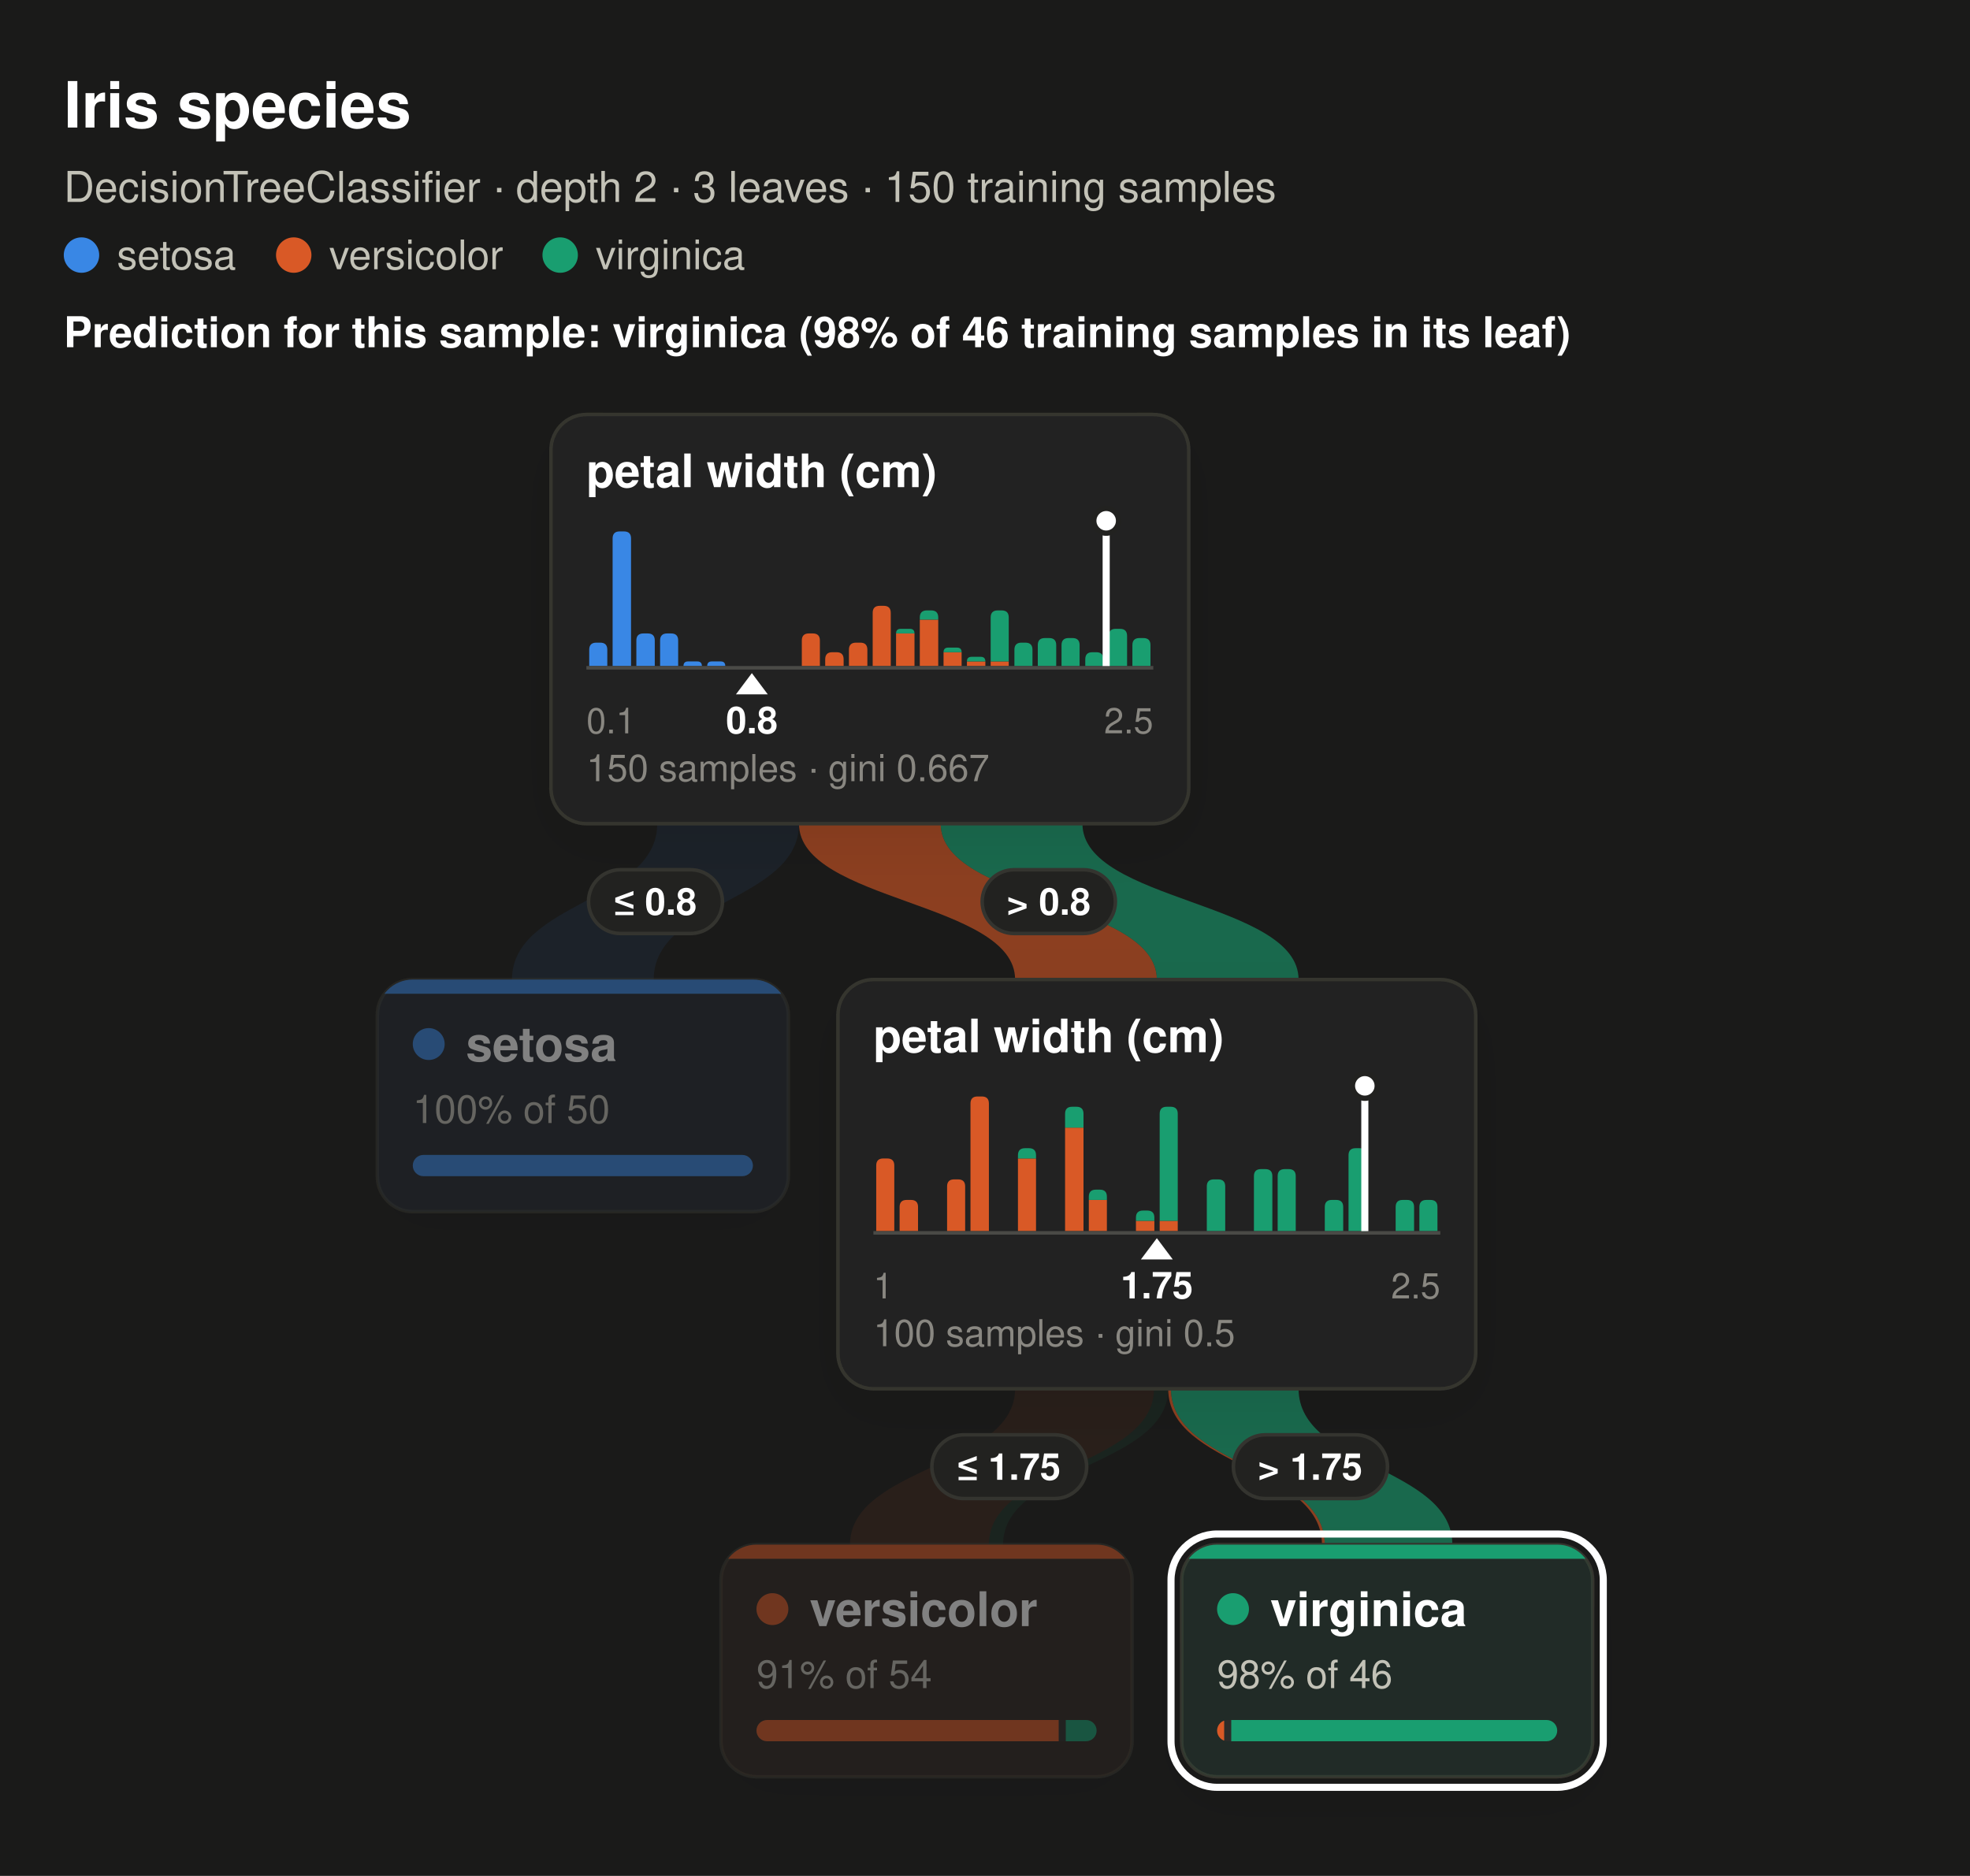
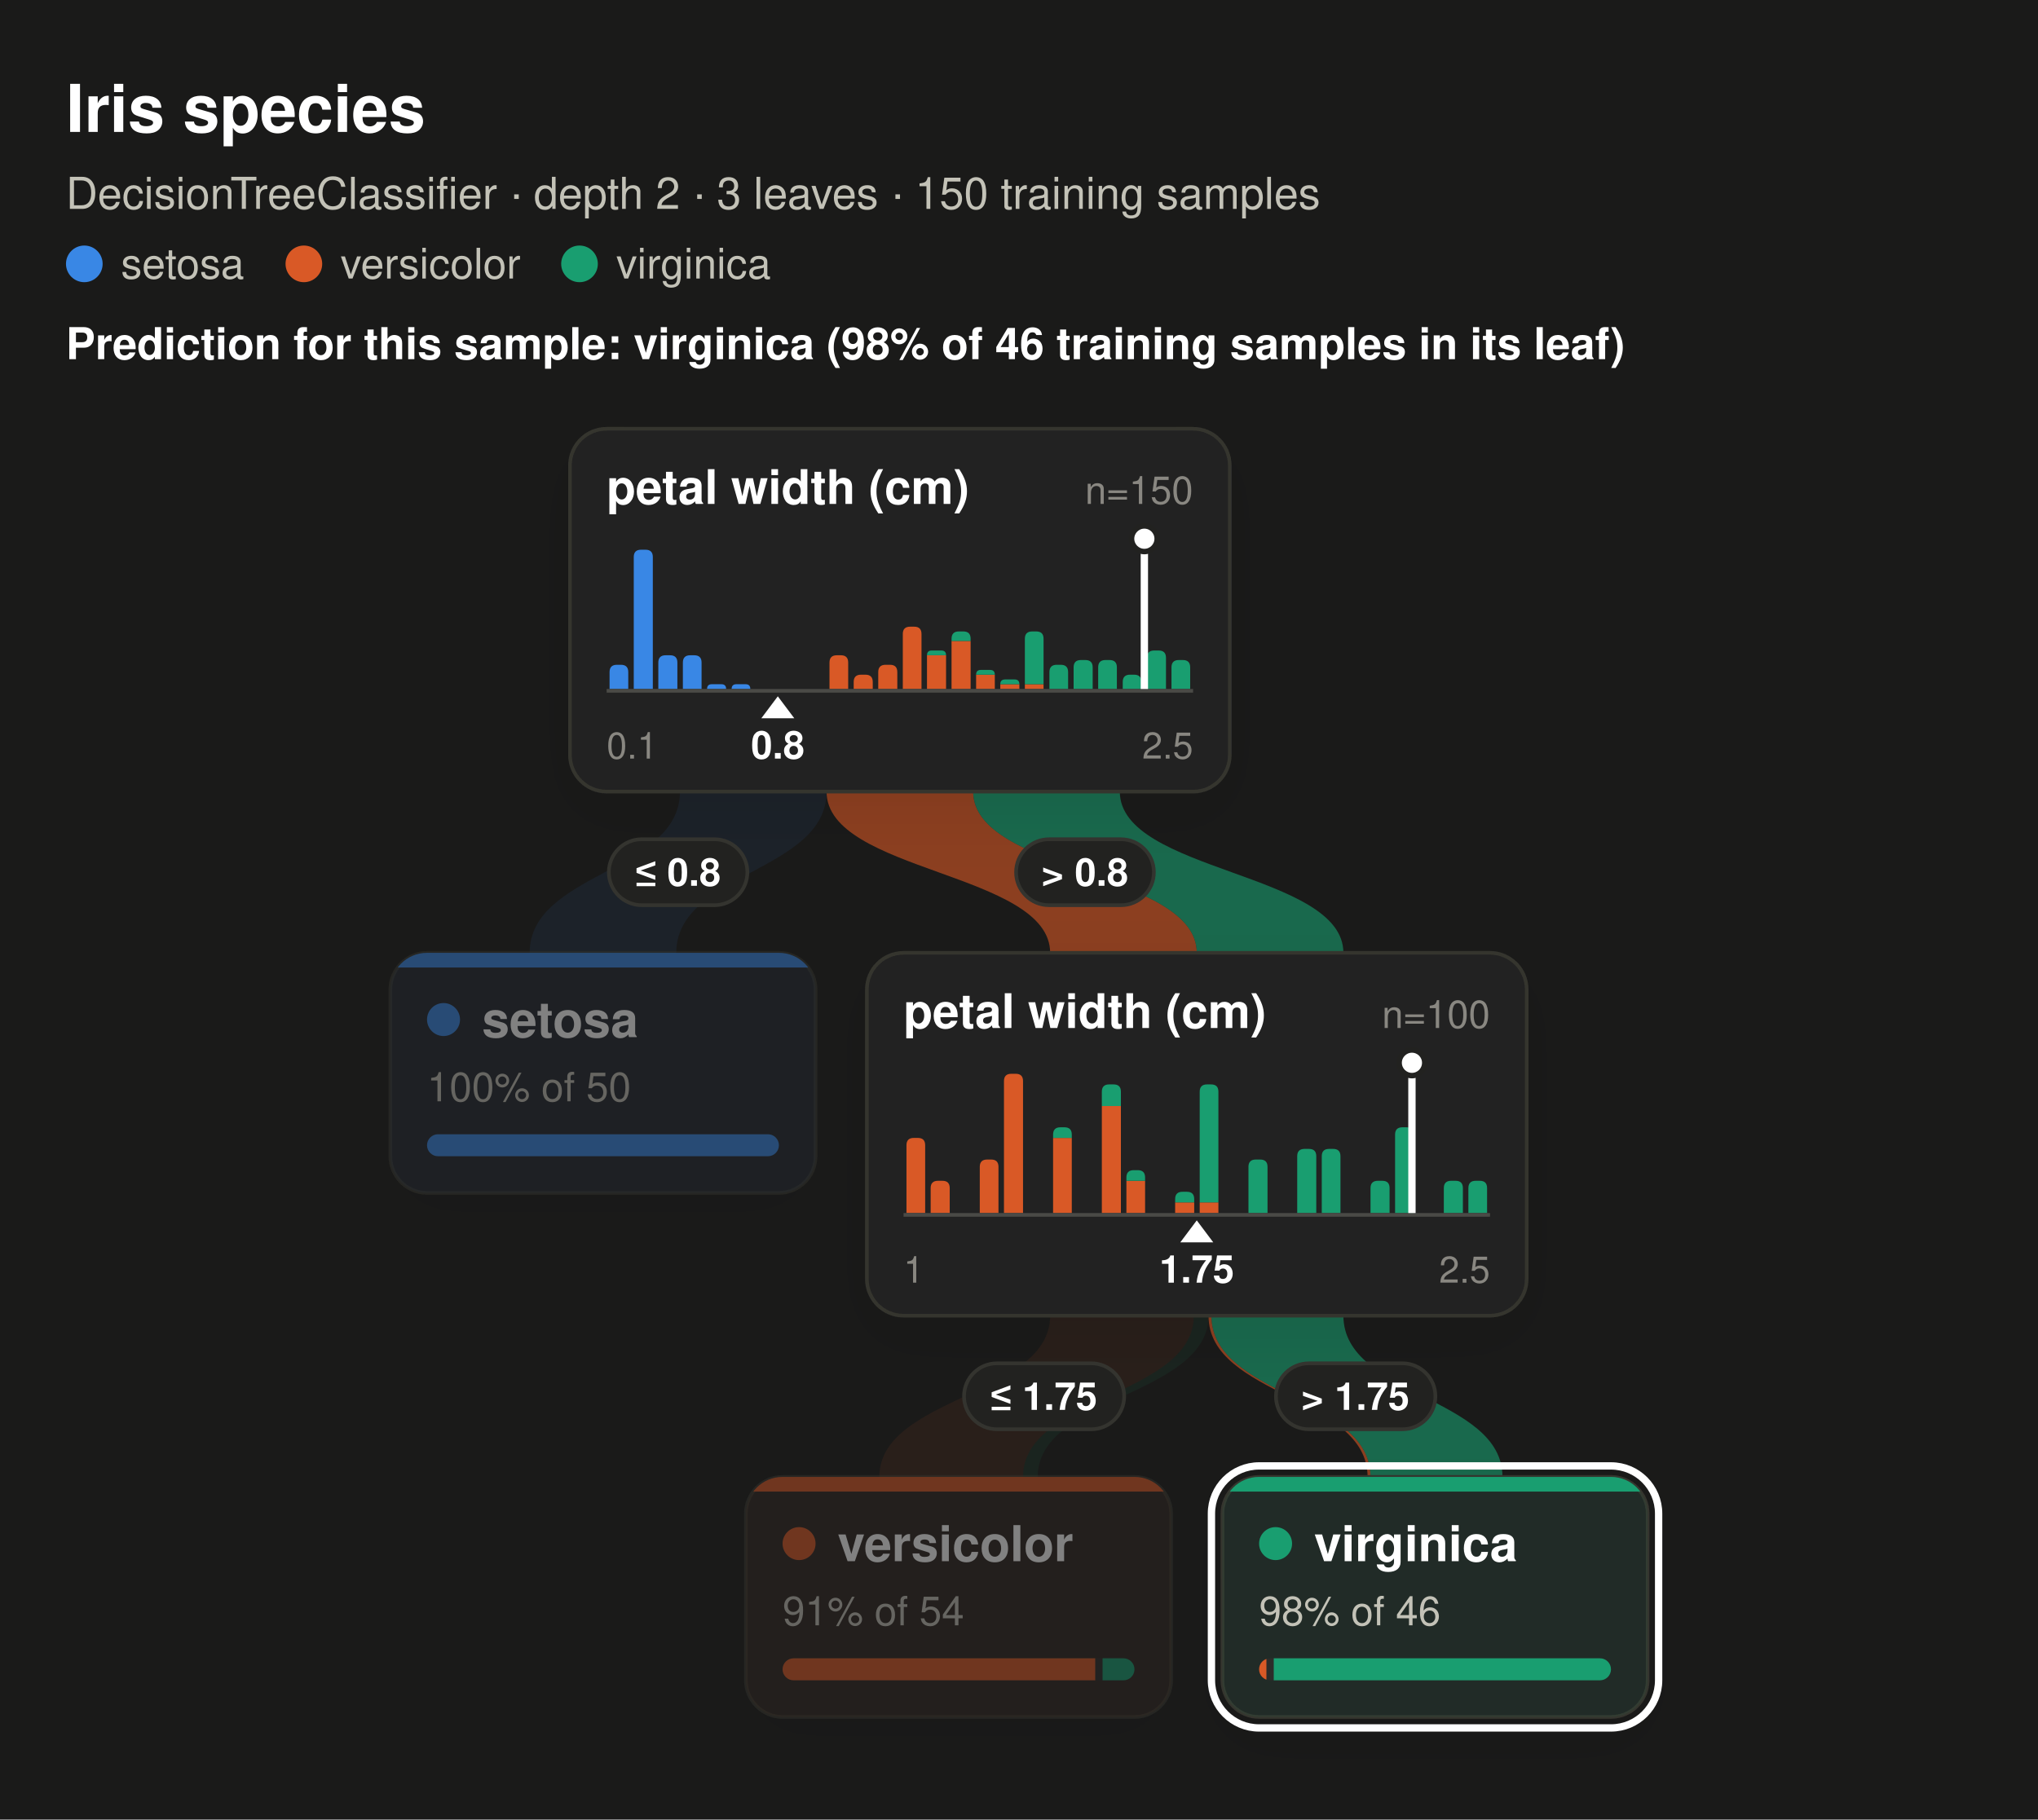
- <svg xmlns="http://www.w3.org/2000/svg" width="556" height="529.5" viewBox="0 0 556 529.5" role="img" aria-label="Iris species" font-family="Helvetica, 'Helvetica Neue', Arial, 'Nimbus Sans', 'Liberation Sans', sans-serif">
+ <svg xmlns="http://www.w3.org/2000/svg" width="556" height="496.5" viewBox="0 0 556 496.5" role="img" aria-label="Iris species" font-family="Helvetica, 'Helvetica Neue', Arial, 'Nimbus Sans', 'Liberation Sans', sans-serif">
  <defs>
    <filter id="dti11-sh" x="-20%" y="-20%" width="140%" height="160%">
      <feDropShadow dx="0" dy="1" stdDeviation="1" style="flood-color:#000000;flood-opacity:0.06" />
      <feDropShadow dx="0" dy="6" stdDeviation="8" style="flood-color:#000000;flood-opacity:0.07" />
    </filter>
  </defs>
  <rect width="100%" height="100%" style="fill:#1a1a19" />
  <g transform="translate(18,18)">
    <text x="0" y="18" style="font-size:18px;font-weight:650;fill:#ffffff">Iris species</text>
    <text x="0" y="39" style="font-size:12px;font-weight:400;fill:#c3c2b7">DecisionTreeClassifier  ·  depth 2  ·  3 leaves  ·  150 training samples</text>
    <circle cx="5" cy="54" r="5" style="fill:#3987e5" />
    <text x="15" y="58" style="font-size:11.5px;font-weight:400;fill:#c3c2b7">setosa</text>
    <circle cx="64.9" cy="54" r="5" style="fill:#d95926" />
    <text x="74.9" y="58" style="font-size:11.5px;font-weight:400;fill:#c3c2b7">versicolor</text>
    <circle cx="140.1" cy="54" r="5" style="fill:#199e70" />
    <text x="150.1" y="58" style="font-size:11.5px;font-weight:400;fill:#c3c2b7">virginica</text>
    <text x="0" y="80" style="font-size:12px;font-weight:600;fill:#ffffff">Prediction for this sample: virginica (98% of 46 training samples in its leaf)</text>
  </g>
  <g transform="translate(106.5,117)">
    <g style="fill-opacity:0.08">
-       <path d="M79,115.5C79,137.5 38,137.5 38,159.5L78,159.5C78,137.5 119,137.5 119,115.5Z" style="fill:#3987e5" />
+       <path d="M79,99C79,121 38,121 38,143L78,143C78,121 119,121 119,99Z" style="fill:#3987e5" />
    </g>
    <g style="fill-opacity:0.6">
-       <path d="M119,115.5C119,137.5 180,137.5 180,159.5L220,159.5C220,137.5 159,137.5 159,115.5Z" style="fill:#d95926" />
-       <path d="M159,115.5C159,137.5 220,137.5 220,159.5L260,159.5C260,137.5 199,137.5 199,115.5Z" style="fill:#199e70" />
+       <path d="M119,99C119,121 180,121 180,143L220,143C220,121 159,121 159,99Z" style="fill:#d95926" />
+       <path d="M159,99C159,121 220,121 220,143L260,143C260,121 199,121 199,99Z" style="fill:#199e70" />
    </g>
    <g style="fill-opacity:0.08">
-       <path d="M180,275C180,297 133.4,297 133.4,319L172.6,319C172.6,297 219.2,297 219.2,275Z" style="fill:#d95926" />
-       <path d="M219.2,275C219.2,297 172.6,297 172.6,319L176.6,319C176.6,297 223.2,297 223.2,275Z" style="fill:#199e70" />
+       <path d="M180,242C180,264 133.4,264 133.4,286L172.6,286C172.6,264 219.2,264 219.2,242Z" style="fill:#d95926" />
+       <path d="M219.2,242C219.2,264 172.6,264 172.6,286L176.6,286C176.6,264 223.2,264 223.2,242Z" style="fill:#199e70" />
    </g>
    <g style="fill-opacity:0.6">
-       <path d="M223.2,275C223.2,297 266.6,297 266.6,319L267.4,319C267.4,297 224,297 224,275Z" style="fill:#d95926" />
-       <path d="M224,275C224,297 267.4,297 267.4,319L303.4,319C303.4,297 260,297 260,275Z" style="fill:#199e70" />
+       <path d="M223.2,242C223.2,264 266.6,264 266.6,286L267.4,286C267.4,264 224,264 224,242Z" style="fill:#d95926" />
+       <path d="M224,242C224,264 267.4,264 267.4,286L303.4,286C303.4,264 260,264 260,242Z" style="fill:#199e70" />
    </g>
    <g transform="translate(49,0)">
-       <rect class="dti-frame" width="180" height="115.5" rx="10" filter="url(#dti11-sh)" style="fill:#222220;stroke:#34342f;stroke-width:1" />
+       <rect class="dti-frame" width="180" height="99" rx="10" filter="url(#dti11-sh)" style="fill:#222220;stroke:#34342f;stroke-width:1" />
+       <text x="170" y="20.5" text-anchor="end" style="font-size:10.5px;font-weight:400;fill:#898781;font-variant-numeric:tabular-nums">n=150</text>
      <text x="10" y="20.5" style="font-size:13px;font-weight:600;fill:#ffffff">petal width (cm)</text>
      <path d="M10.8,71V66.4Q10.8,64.4 12.8,64.4H13.9Q15.9,64.4 15.9,66.4V71Z" style="fill:#3987e5" />
      <path d="M17.4,71V35Q17.4,33 19.4,33H20.6Q22.6,33 22.6,35V71Z" style="fill:#3987e5" />
      <path d="M24.1,71V63.8Q24.1,61.8 26.1,61.8H27.3Q29.3,61.8 29.3,63.8V71Z" style="fill:#3987e5" />
      <path d="M30.8,71V63.8Q30.8,61.8 32.8,61.8H33.9Q35.9,61.8 35.9,63.8V71Z" style="fill:#3987e5" />
      <path d="M37.4,71V71Q37.4,69.7 38.7,69.7H41.3Q42.6,69.7 42.6,71V71Z" style="fill:#3987e5" />
      <path d="M44.1,71V71Q44.1,69.7 45.4,69.7H47.9Q49.2,69.7 49.2,71V71Z" style="fill:#3987e5" />
      <path d="M70.8,71V63.8Q70.8,61.8 72.8,61.8H73.9Q75.9,61.8 75.9,63.8V71Z" style="fill:#d95926" />
      <path d="M77.4,71V69.1Q77.4,67.1 79.4,67.1H80.6Q82.6,67.1 82.6,69.1V71Z" style="fill:#d95926" />
      <path d="M84.1,71V66.4Q84.1,64.4 86.1,64.4H87.3Q89.3,64.4 89.3,66.4V71Z" style="fill:#d95926" />
      <path d="M90.8,71V56Q90.8,54 92.8,54H93.9Q95.9,54 95.9,56V71Z" style="fill:#d95926" />
      <path d="M97.4,71V61.8H102.6V71Z" style="fill:#d95926" />
      <path d="M97.4,61.8V61.8Q97.4,60.5 98.7,60.5H101.3Q102.6,60.5 102.6,61.8V61.8Z" style="fill:#199e70" />
      <path d="M104.1,71V57.9H109.3V71Z" style="fill:#d95926" />
      <path d="M104.1,57.9V57.3Q104.1,55.3 106.1,55.3H107.3Q109.3,55.3 109.3,57.3V57.9Z" style="fill:#199e70" />
      <path d="M110.8,71V67.1H115.9V71Z" style="fill:#d95926" />
      <path d="M110.8,67.1V67.1Q110.8,65.8 112.1,65.8H114.6Q115.9,65.8 115.9,67.1V67.1Z" style="fill:#199e70" />
      <path d="M117.4,71V69.7H122.6V71Z" style="fill:#d95926" />
      <path d="M117.4,69.7V69.7Q117.4,68.4 118.7,68.4H121.3Q122.6,68.4 122.6,69.7V69.7Z" style="fill:#199e70" />
      <path d="M124.1,71V69.7H129.2V71Z" style="fill:#d95926" />
      <path d="M124.1,69.7V57.3Q124.1,55.3 126.1,55.3H127.2Q129.2,55.3 129.2,57.3V69.7Z" style="fill:#199e70" />
      <path d="M130.8,71V66.4Q130.8,64.4 132.8,64.4H133.9Q135.9,64.4 135.9,66.4V71Z" style="fill:#199e70" />
      <path d="M137.4,71V65.1Q137.4,63.1 139.4,63.1H140.6Q142.6,63.1 142.6,65.1V71Z" style="fill:#199e70" />
      <path d="M144.1,71V65.1Q144.1,63.1 146.1,63.1H147.2Q149.2,63.1 149.2,65.1V71Z" style="fill:#199e70" />
      <path d="M150.8,71V69.1Q150.8,67.1 152.8,67.1H153.9Q155.9,67.1 155.9,69.1V71Z" style="fill:#199e70" />
      <path d="M157.4,71V62.5Q157.4,60.5 159.4,60.5H160.6Q162.6,60.5 162.6,62.5V71Z" style="fill:#199e70" />
      <path d="M164.1,71V65.1Q164.1,63.1 166.1,63.1H167.2Q169.2,63.1 169.2,65.1V71Z" style="fill:#199e70" />
      <line x1="10" y1="71.5" x2="170" y2="71.5" style="stroke:#4a4a46;stroke-width:1" />
      <path d="M56.7,73l4.5,6h-9z" style="fill:#ffffff" />
      <text x="56.7" y="90" text-anchor="middle" style="font-size:10.5px;font-weight:600;fill:#ffffff">0.8</text>
      <text x="10" y="90" style="font-size:10px;font-weight:400;fill:#898781">0.1</text>
      <text x="170" y="90" text-anchor="end" style="font-size:10px;font-weight:400;fill:#898781">2.5</text>
      <line x1="156.7" y1="30" x2="156.7" y2="71" style="stroke:#ffffff;stroke-width:2" />
      <circle cx="156.7" cy="30" r="3.5" style="fill:#ffffff;stroke:#222220;stroke-width:1.5" />
-       <text x="10" y="103.5" style="font-size:10.5px;font-weight:400;fill:#898781;font-variant-numeric:tabular-nums">150 samples  ·  gini 0.667</text>
    </g>
-     <g transform="translate(0,159.5)" style="opacity:0.45">
+     <g transform="translate(0,143)" style="opacity:0.45">
      <rect class="dti-frame" width="116" height="65.5" rx="10" filter="url(#dti11-sh)" style="fill:#222220;stroke:#34342f;stroke-width:1" />
      <clipPath id="dti11-cc1">
        <rect width="116" height="65.5" rx="10" />
      </clipPath>
      <g clip-path="url(#dti11-cc1)">
        <rect width="116" height="65.5" style="fill:#3987e5;fill-opacity:0.07" />
        <rect width="116" height="4" style="fill:#3987e5" />
      </g>
      <circle cx="14.5" cy="18.2" r="4.5" style="fill:#3987e5" />
      <text x="25" y="23" style="font-size:13.5px;font-weight:600;fill:#ffffff">setosa</text>
      <text x="10" y="40.5" style="font-size:11px;font-weight:400;fill:#c3c2b7;font-variant-numeric:tabular-nums">100% of 50</text>
      <clipPath id="dti11-cb1">
        <rect x="10" y="49.5" width="96" height="6" rx="3" />
      </clipPath>
      <g clip-path="url(#dti11-cb1)">
        <rect x="10" y="49.5" width="96" height="6" style="fill:#2c2c2a" />
        <rect x="10" y="49.5" width="96" height="6" style="fill:#3987e5" />
      </g>
    </g>
-     <g transform="translate(130,159.5)">
-       <rect class="dti-frame" width="180" height="115.5" rx="10" filter="url(#dti11-sh)" style="fill:#222220;stroke:#34342f;stroke-width:1" />
+     <g transform="translate(130,143)">
+       <rect class="dti-frame" width="180" height="99" rx="10" filter="url(#dti11-sh)" style="fill:#222220;stroke:#34342f;stroke-width:1" />
+       <text x="170" y="20.5" text-anchor="end" style="font-size:10.5px;font-weight:400;fill:#898781;font-variant-numeric:tabular-nums">n=100</text>
      <text x="10" y="20.5" style="font-size:13px;font-weight:600;fill:#ffffff">petal width (cm)</text>
      <path d="M10.8,71V52.5Q10.8,50.5 12.8,50.5H13.9Q15.9,50.5 15.9,52.5V71Z" style="fill:#d95926" />
      <path d="M17.4,71V64.2Q17.4,62.2 19.4,62.2H20.6Q22.6,62.2 22.6,64.2V71Z" style="fill:#d95926" />
      <path d="M30.8,71V58.4Q30.8,56.4 32.8,56.4H33.9Q35.9,56.4 35.9,58.4V71Z" style="fill:#d95926" />
      <path d="M37.4,71V35Q37.4,33 39.4,33H40.6Q42.6,33 42.6,35V71Z" style="fill:#d95926" />
      <path d="M50.8,71V50.5H55.9V71Z" style="fill:#d95926" />
      <path d="M50.8,50.5V49.6Q50.8,47.6 52.8,47.6H53.9Q55.9,47.6 55.9,49.6V50.5Z" style="fill:#199e70" />
      <path d="M64.1,71V41.8H69.3V71Z" style="fill:#d95926" />
      <path d="M64.1,41.8V37.9Q64.1,35.9 66.1,35.9H67.3Q69.3,35.9 69.3,37.9V41.8Z" style="fill:#199e70" />
      <path d="M70.8,71V62.2H75.9V71Z" style="fill:#d95926" />
      <path d="M70.8,62.2V61.3Q70.8,59.3 72.8,59.3H73.9Q75.9,59.3 75.9,61.3V62.2Z" style="fill:#199e70" />
      <path d="M84.1,71V68.1H89.3V71Z" style="fill:#d95926" />
      <path d="M84.1,68.1V67.2Q84.1,65.2 86.1,65.2H87.3Q89.3,65.2 89.3,67.2V68.1Z" style="fill:#199e70" />
      <path d="M90.8,71V68.1H95.9V71Z" style="fill:#d95926" />
      <path d="M90.8,68.1V37.9Q90.8,35.9 92.8,35.9H93.9Q95.9,35.9 95.9,37.9V68.1Z" style="fill:#199e70" />
      <path d="M104.1,71V58.4Q104.1,56.4 106.1,56.4H107.3Q109.3,56.4 109.3,58.4V71Z" style="fill:#199e70" />
      <path d="M117.4,71V55.5Q117.4,53.5 119.4,53.5H120.6Q122.6,53.5 122.6,55.5V71Z" style="fill:#199e70" />
      <path d="M124.1,71V55.5Q124.1,53.5 126.1,53.5H127.2Q129.2,53.5 129.2,55.5V71Z" style="fill:#199e70" />
      <path d="M137.4,71V64.2Q137.4,62.2 139.4,62.2H140.6Q142.6,62.2 142.6,64.2V71Z" style="fill:#199e70" />
      <path d="M144.1,71V49.6Q144.1,47.6 146.1,47.6H147.2Q149.2,47.6 149.2,49.6V71Z" style="fill:#199e70" />
      <path d="M157.4,71V64.2Q157.4,62.2 159.4,62.2H160.6Q162.6,62.2 162.6,64.2V71Z" style="fill:#199e70" />
      <path d="M164.1,71V64.2Q164.1,62.2 166.1,62.2H167.2Q169.2,62.2 169.2,64.2V71Z" style="fill:#199e70" />
      <line x1="10" y1="71.5" x2="170" y2="71.5" style="stroke:#4a4a46;stroke-width:1" />
      <path d="M90,73l4.5,6h-9z" style="fill:#ffffff" />
      <text x="90" y="90" text-anchor="middle" style="font-size:10.5px;font-weight:600;fill:#ffffff">1.75</text>
      <text x="10" y="90" style="font-size:10px;font-weight:400;fill:#898781">1</text>
      <text x="170" y="90" text-anchor="end" style="font-size:10px;font-weight:400;fill:#898781">2.5</text>
      <line x1="148.7" y1="30" x2="148.7" y2="71" style="stroke:#ffffff;stroke-width:2" />
      <circle cx="148.7" cy="30" r="3.5" style="fill:#ffffff;stroke:#222220;stroke-width:1.5" />
-       <text x="10" y="103.5" style="font-size:10.5px;font-weight:400;fill:#898781;font-variant-numeric:tabular-nums">100 samples  ·  gini 0.5</text>
    </g>
-     <g transform="translate(97,319)" style="opacity:0.45">
+     <g transform="translate(97,286)" style="opacity:0.45">
      <rect class="dti-frame" width="116" height="65.5" rx="10" filter="url(#dti11-sh)" style="fill:#222220;stroke:#34342f;stroke-width:1" />
      <clipPath id="dti11-cc3">
        <rect width="116" height="65.5" rx="10" />
      </clipPath>
      <g clip-path="url(#dti11-cc3)">
        <rect width="116" height="65.5" style="fill:#d95926;fill-opacity:0.07" />
        <rect width="116" height="4" style="fill:#d95926" />
      </g>
      <circle cx="14.5" cy="18.2" r="4.5" style="fill:#d95926" />
      <text x="25" y="23" style="font-size:13.5px;font-weight:600;fill:#ffffff">versicolor</text>
      <text x="10" y="40.5" style="font-size:11px;font-weight:400;fill:#c3c2b7;font-variant-numeric:tabular-nums">91% of 54</text>
      <clipPath id="dti11-cb3">
        <rect x="10" y="49.5" width="96" height="6" rx="3" />
      </clipPath>
      <g clip-path="url(#dti11-cb3)">
        <rect x="10" y="49.5" width="96" height="6" style="fill:#2c2c2a" />
        <rect x="10" y="49.5" width="85.3" height="6" style="fill:#d95926" />
        <rect x="97.3" y="49.5" width="8.7" height="6" style="fill:#199e70" />
      </g>
    </g>
-     <g transform="translate(227,319)">
+     <g transform="translate(227,286)">
      <rect class="dti-frame" width="116" height="65.5" rx="10" filter="url(#dti11-sh)" style="fill:#222220;stroke:#34342f;stroke-width:1" />
      <clipPath id="dti11-cc4">
        <rect width="116" height="65.5" rx="10" />
      </clipPath>
      <g clip-path="url(#dti11-cc4)">
        <rect width="116" height="65.5" style="fill:#199e70;fill-opacity:0.07" />
        <rect width="116" height="4" style="fill:#199e70" />
      </g>
      <circle cx="14.5" cy="18.2" r="4.5" style="fill:#199e70" />
      <text x="25" y="23" style="font-size:13.5px;font-weight:600;fill:#ffffff">virginica</text>
      <text x="10" y="40.5" style="font-size:11px;font-weight:400;fill:#c3c2b7;font-variant-numeric:tabular-nums">98% of 46</text>
      <clipPath id="dti11-cb4">
        <rect x="10" y="49.5" width="96" height="6" rx="3" />
      </clipPath>
      <g clip-path="url(#dti11-cb4)">
        <rect x="10" y="49.5" width="96" height="6" style="fill:#2c2c2a" />
        <rect x="10" y="49.5" width="2" height="6" style="fill:#d95926" />
        <rect x="14" y="49.5" width="92" height="6" style="fill:#199e70" />
      </g>
      <rect x="-3" y="-3" width="122" height="71.5" rx="13" style="fill:none;stroke:#ffffff;stroke-width:2" />
    </g>
    <g class="dti-pill">
-       <rect x="59.6" y="128.5" width="37.8" height="18" rx="9" style="fill:#222220;stroke:#34342f;stroke-width:1" />
-       <text x="78.5" y="141.2" text-anchor="middle" style="font-size:10.5px;font-weight:600;fill:#ffffff;font-variant-numeric:tabular-nums">≤ 0.8</text>
+       <rect x="59.6" y="112" width="37.8" height="18" rx="9" style="fill:#222220;stroke:#34342f;stroke-width:1" />
+       <text x="78.5" y="124.7" text-anchor="middle" style="font-size:10.5px;font-weight:600;fill:#ffffff;font-variant-numeric:tabular-nums">≤ 0.8</text>
    </g>
    <g class="dti-pill">
-       <rect x="170.7" y="128.5" width="37.6" height="18" rx="9" style="fill:#222220;stroke:#34342f;stroke-width:1" />
-       <text x="189.5" y="141.2" text-anchor="middle" style="font-size:10.5px;font-weight:600;fill:#ffffff;font-variant-numeric:tabular-nums">&gt; 0.8</text>
+       <rect x="170.7" y="112" width="37.6" height="18" rx="9" style="fill:#222220;stroke:#34342f;stroke-width:1" />
+       <text x="189.5" y="124.7" text-anchor="middle" style="font-size:10.5px;font-weight:600;fill:#ffffff;font-variant-numeric:tabular-nums">&gt; 0.8</text>
    </g>
    <g class="dti-pill">
-       <rect x="156.5" y="288" width="43.7" height="18" rx="9" style="fill:#222220;stroke:#34342f;stroke-width:1" />
-       <text x="178.3" y="300.7" text-anchor="middle" style="font-size:10.5px;font-weight:600;fill:#ffffff;font-variant-numeric:tabular-nums">≤ 1.75</text>
+       <rect x="156.5" y="255" width="43.7" height="18" rx="9" style="fill:#222220;stroke:#34342f;stroke-width:1" />
+       <text x="178.3" y="267.7" text-anchor="middle" style="font-size:10.5px;font-weight:600;fill:#ffffff;font-variant-numeric:tabular-nums">≤ 1.75</text>
    </g>
    <g class="dti-pill">
-       <rect x="241.6" y="288" width="43.5" height="18" rx="9" style="fill:#222220;stroke:#34342f;stroke-width:1" />
-       <text x="263.3" y="300.7" text-anchor="middle" style="font-size:10.5px;font-weight:600;fill:#ffffff;font-variant-numeric:tabular-nums">&gt; 1.75</text>
+       <rect x="241.6" y="255" width="43.5" height="18" rx="9" style="fill:#222220;stroke:#34342f;stroke-width:1" />
+       <text x="263.3" y="267.7" text-anchor="middle" style="font-size:10.5px;font-weight:600;fill:#ffffff;font-variant-numeric:tabular-nums">&gt; 1.75</text>
    </g>
  </g>
</svg>
